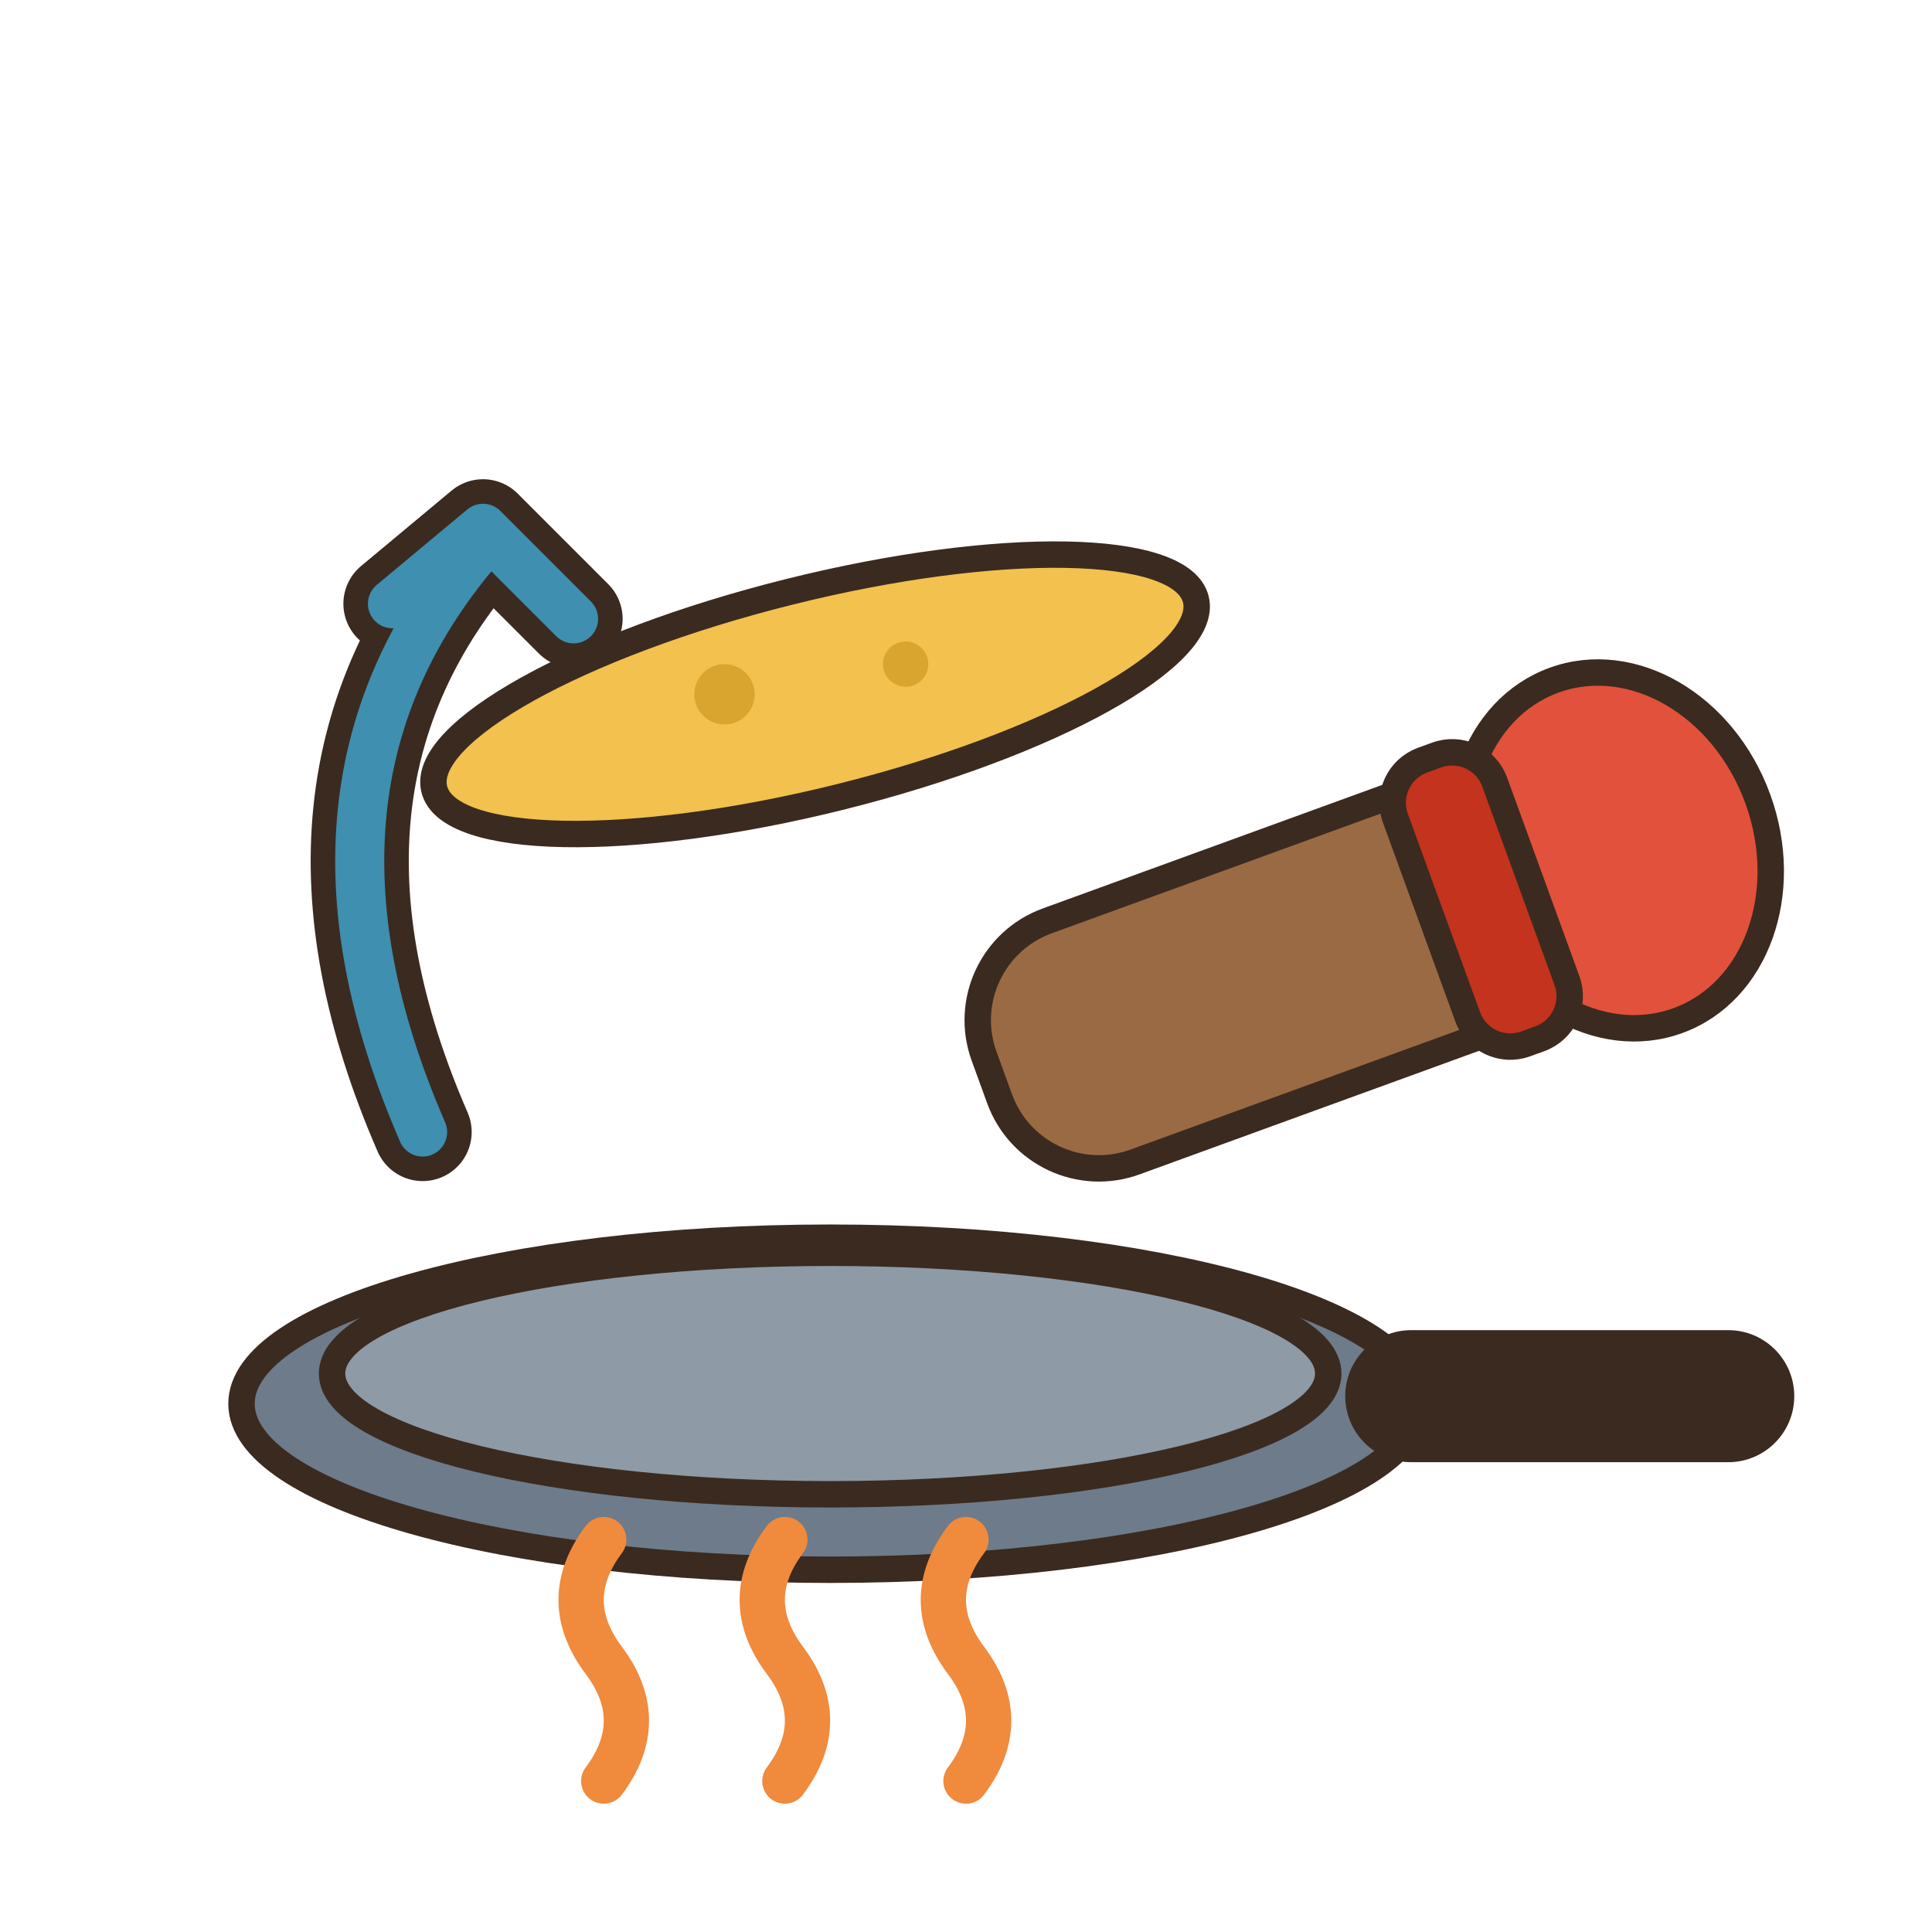
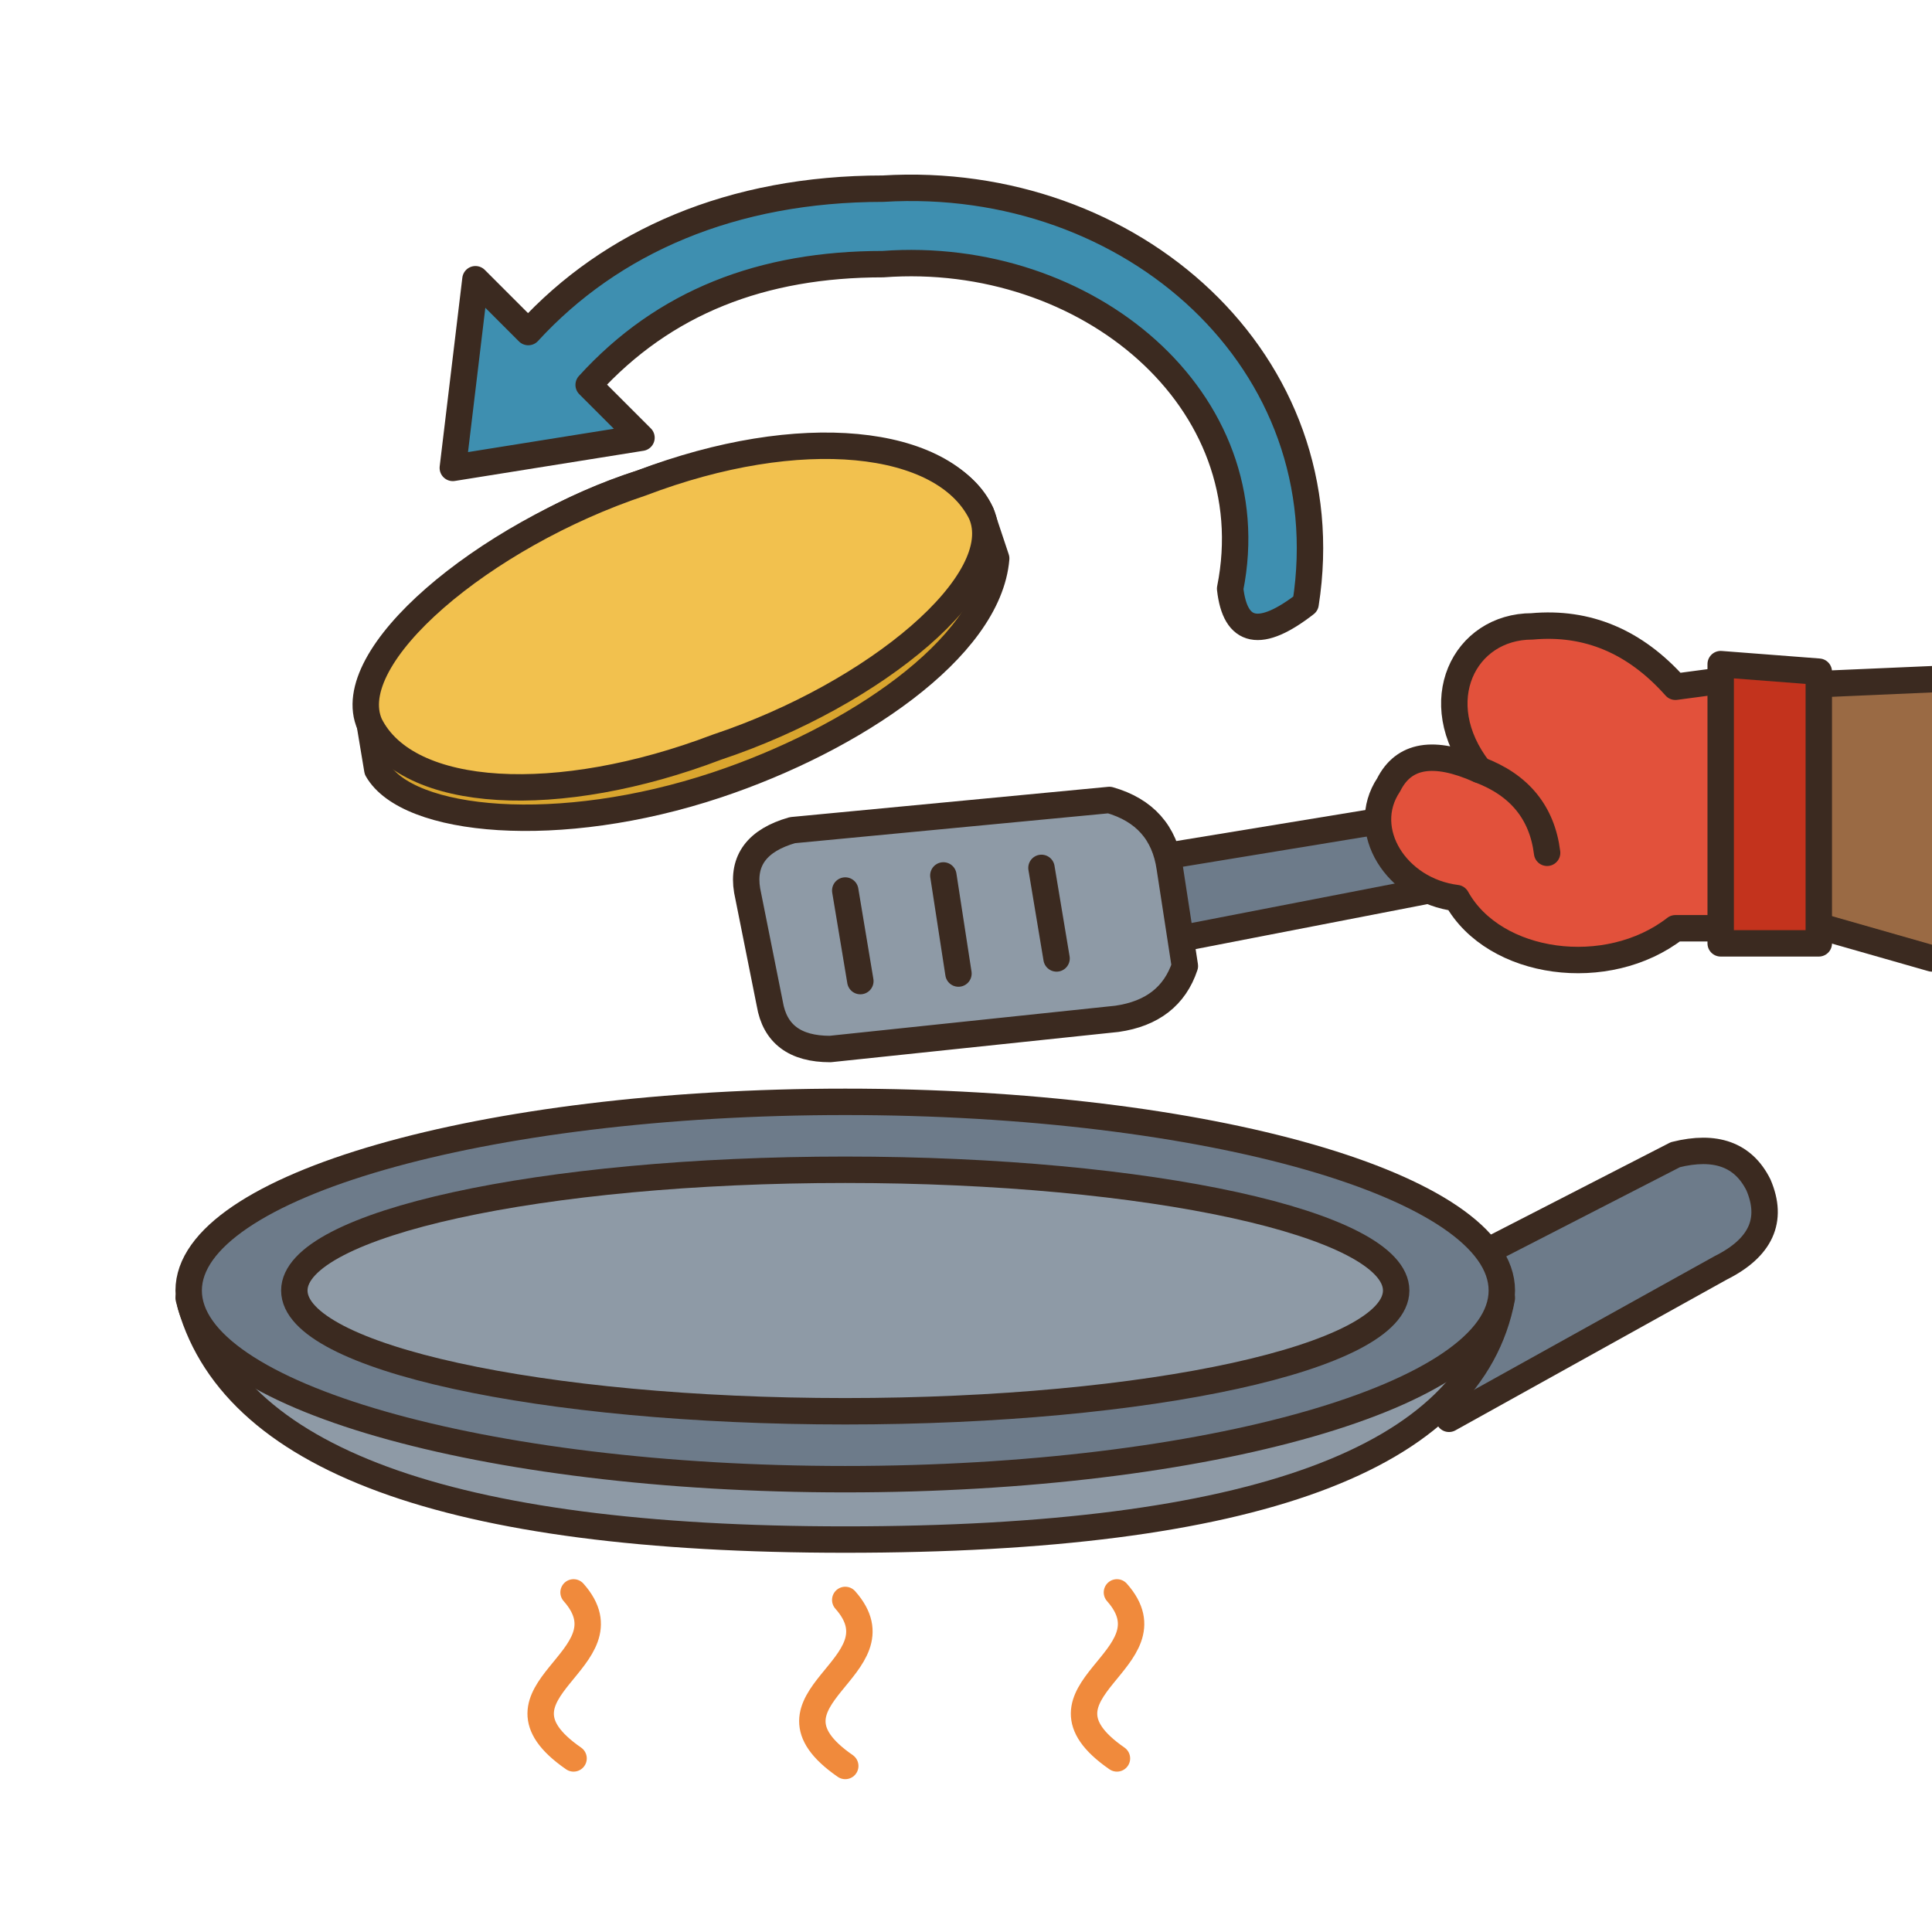
<svg xmlns="http://www.w3.org/2000/svg" viewBox="0 0 256 256">
-   <g stroke="#3B2A20" stroke-width="3.5" stroke-linecap="round" stroke-linejoin="round">
-     <ellipse cx="110" cy="186" rx="78" ry="22" fill="#6D7B8A" />
-     <ellipse cx="110" cy="182" rx="66" ry="16" fill="#8E9AA6" />
-     <rect x="180" y="178" width="56" height="14" rx="7" fill="#3B2A20" />
-     <path d="M80 236 q6 -8 0 -16 q-6 -8 0 -16" fill="none" stroke="#F08A3C" stroke-width="6" />
-     <path d="M104 236 q6 -8 0 -16 q-6 -8 0 -16" fill="none" stroke="#F08A3C" stroke-width="6" />
-     <path d="M128 236 q6 -8 0 -16 q-6 -8 0 -16" fill="none" stroke="#F08A3C" stroke-width="6" />
-     <ellipse cx="108" cy="92" rx="52" ry="14" fill="#F2C14E" transform="rotate(-14 108 92)" />
-     <circle cx="96" cy="92" r="4" fill="#D9A52E" stroke="none" />
-     <circle cx="120" cy="88" r="3" fill="#D9A52E" stroke="none" />
-     <rect x="150" y="112" width="50" height="10" rx="5" fill="#8E9AA6" transform="rotate(-30 175 117)" />
-     <g transform="translate(216 112) rotate(70)">
-       <rect x="-17" y="10" width="34" height="80" rx="14" fill="#9A6A44" />
-       <ellipse cx="0" cy="2" rx="24" ry="20" fill="#E2513B" />
-       <rect x="-20" y="14" width="40" height="14" rx="6" fill="#C3331D" />
+   <g id="flip" stroke="#3B2A20" stroke-width="3.5" stroke-linecap="round" stroke-linejoin="round">
+     <g id="heat" fill="none">
+       <path d="M76 233 C63 224 84 220 76 211" stroke="#F08A3C" />
+       <path d="M112 234 C99 225 120 221 112 212" stroke="#F08A3C" />
+       <path d="M148 233 C135 224 156 220 148 211" stroke="#F08A3C" />
    </g>
-     <path d="M56 150 Q36 104 64 72" fill="none" stroke="#3B2A20" stroke-width="13" />
-     <path d="M52 80 L64 70 L76 82" fill="none" stroke="#3B2A20" stroke-width="13" />
-     <path d="M56 150 Q36 104 64 72" fill="none" stroke="#3E8FB0" stroke-width="6.5" />
-     <path d="M52 80 L64 70 L76 82" fill="none" stroke="#3E8FB0" stroke-width="6.5" />
+     <g id="pan-handle">
+       <path d="M185 172 L222 153 Q230 151 233 157 Q236 164 228 168 L192 188 Z" fill="#6D7B8A" />
+     </g>
+     <g id="frying-pan">
+       <path d="M25 172 L199 172 Q193 204 112 204 Q33 204 25 172 Z" fill="#8E9AA6" />
+       <ellipse cx="112" cy="171" rx="87" ry="25" fill="#6D7B8A" />
+       <ellipse cx="112" cy="171" rx="73" ry="16" fill="#8E9AA6" />
+     </g>
+     <g id="spatula">
+       <path d="M145 115 L212 104 L215 113 L148 126 Z" fill="#6D7B8A" />
+       <path d="M105 110 L147 106 Q154 108 155 115 L157 128 Q155 134 148 135 L110 139 Q103 139 102 133 L99 118 Q98 112 105 110 Z" fill="#8E9AA6" />
+       <path d="M112 118 L114 130 M125 116 L127 129 M138 115 L140 127" fill="none" />
+     </g>
+     <g id="bo-forearm">
+       <path d="M256 90 L233 91 L228 119 L256 127" fill="#9A6A44" />
+     </g>
+     <g id="oven-mitt">
+       <path d="M237 89 L237 123 L222 123 C213 130 198 128 193 119 C185 118 180 110 184 104 Q187 98 196 102 C189 93 194 83 203 83 Q214 82 222 91 Z" fill="#E2513B" />
+       <path d="M228 88 L241 89 L241 125 L228 125 Z" fill="#C3331D" />
+       <path d="M196 102 Q204 105 205 113" fill="none" />
+     </g>
+     <g id="pancake">
+       <path d="M49 96 C49 85 66 70 85 64 C107 56 126 59 130 68 L132 74 C131 86 113 98 95 104 C74 111 54 109 50 102 Z" fill="#D9A52E" />
+       <path d="M49 96 C45 87 64 71 85 64 C106 56 125 58 130 68 C134 77 116 92 95 99 C74 107 54 106 49 96 Z" fill="#F2C14E" />
+     </g>
+     <g id="flip-motion">
+       <path d="M173 80 C178 48 150 23 117 25 C97 25 81 32 70 44 L63 37 L60 62 L85 58 L78 51 C88 40 101 35 117 35 C144 33 168 53 163 78 Q164 87 173 80 Z" fill="#3E8FB0" />
+     </g>
  </g>
</svg>
